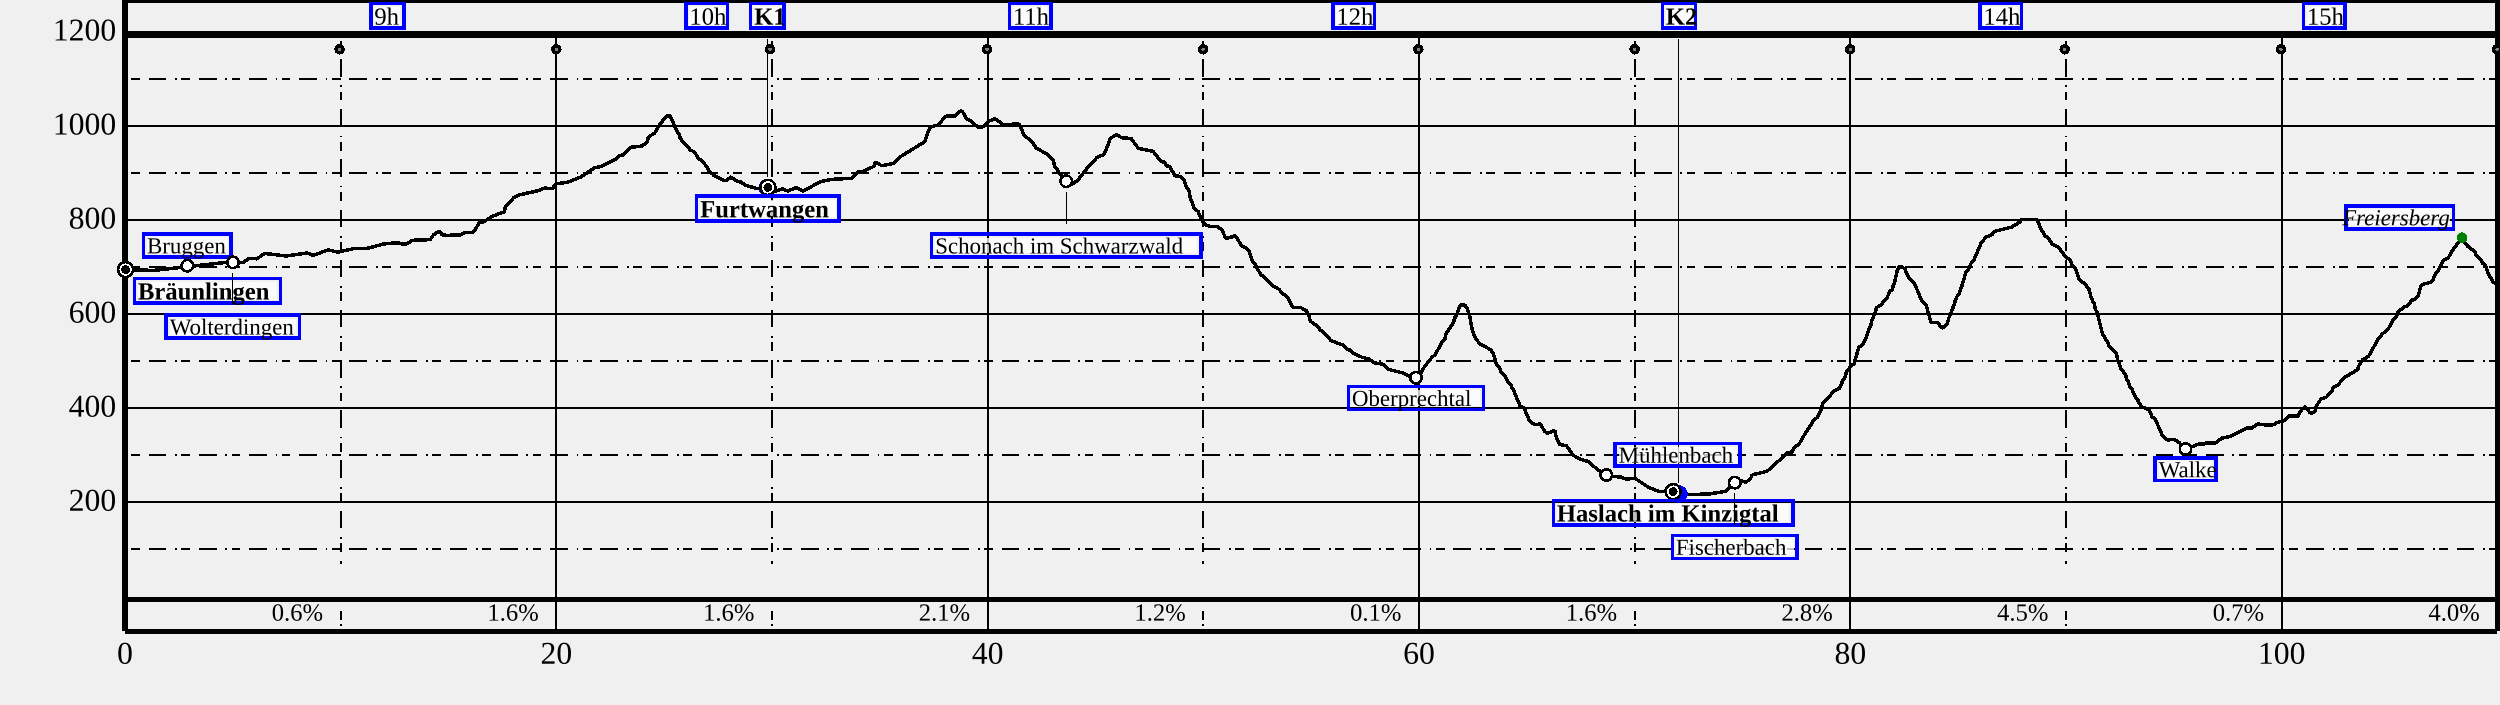
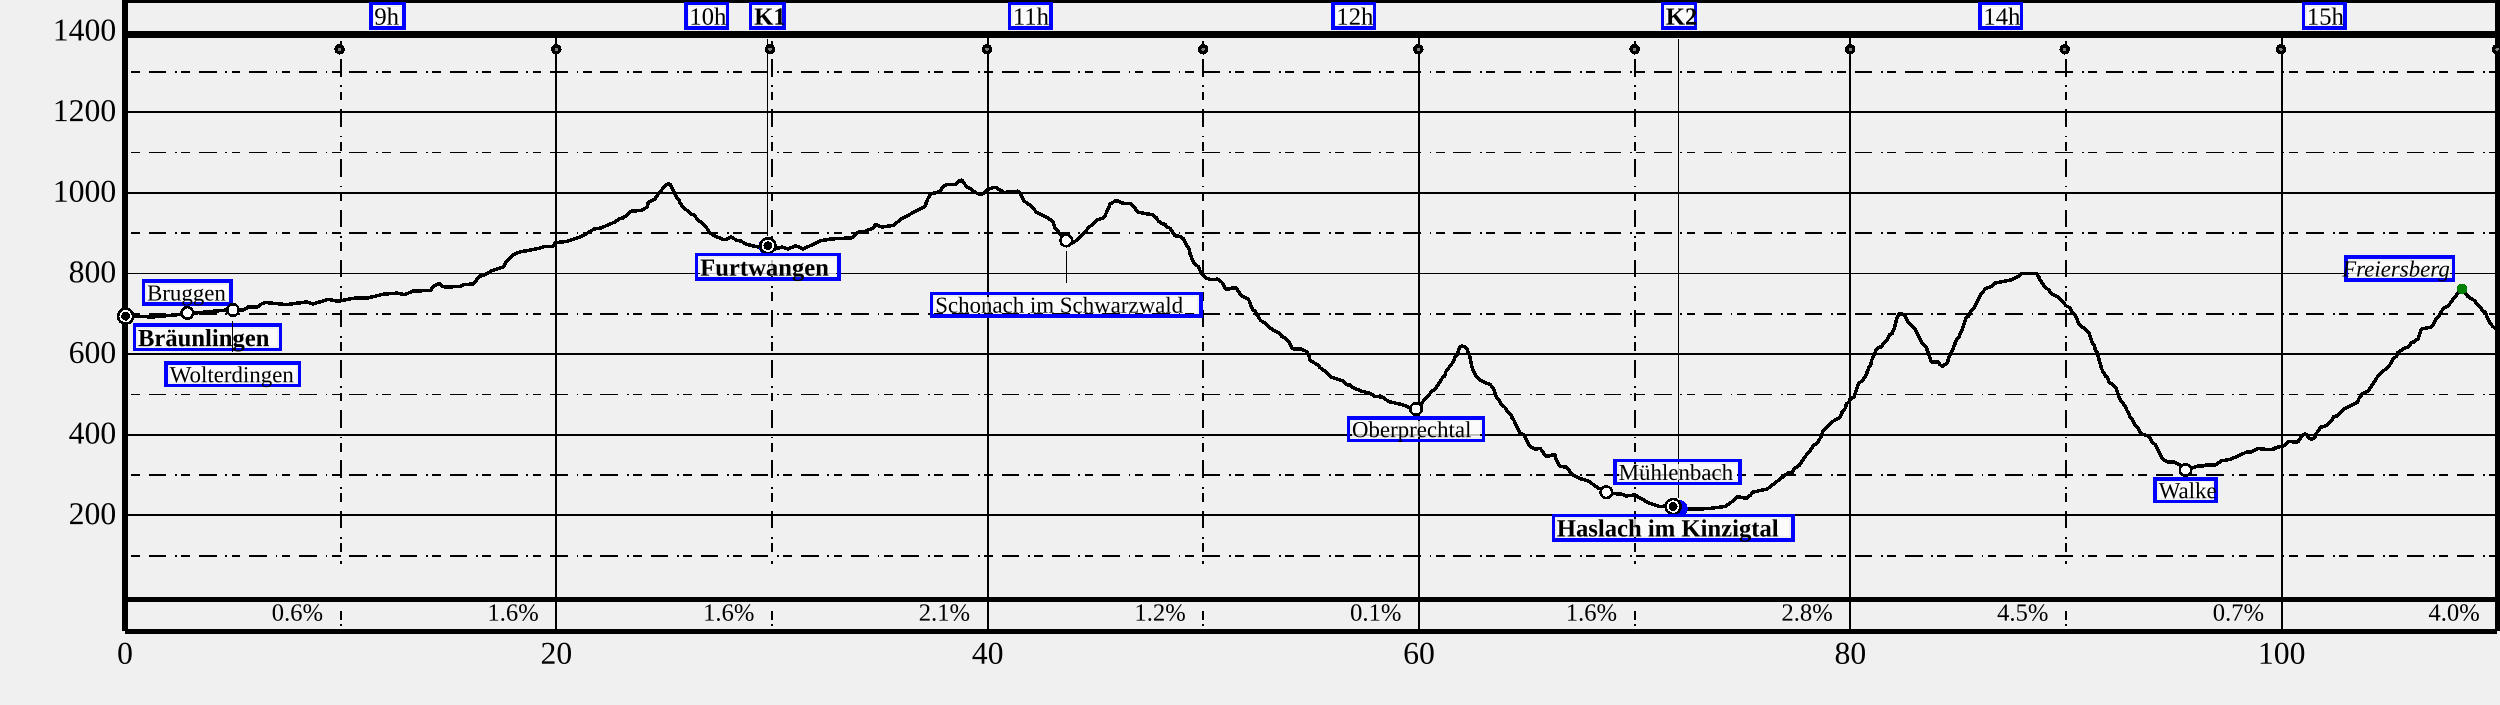
<svg xmlns="http://www.w3.org/2000/svg" height="400" width="1420">
  <g font-size="18" id="world" shape-rendering="crispEdges">
    <g id="BG" />
    <g id="SB" transform="translate(71 360)">
      <text text-anchor="middle" x="0" y="17">
0
</text>
      <text text-anchor="middle" x="245" y="17">
20
</text>
      <text text-anchor="middle" x="490" y="17">
40
</text>
      <text text-anchor="middle" x="735" y="17">
60
</text>
      <text text-anchor="middle" x="980" y="17">
80
</text>
      <text text-anchor="middle" x="1225" y="17">
100
</text>
    </g>
    <g id="SD" transform="translate(71 0)">
      <path d="M0,0 L1347.5,0" stroke="black" stroke-width="3" />
      <path d="M0,0 L0,358.5" stroke="black" stroke-width="3" />
      <path d="M0,358.5 L1347.5,358.5" stroke="black" stroke-width="3" />
      <path d="M1347.5,0 L1347.5,358.5" stroke="black" stroke-width="3" />
      <path d="M0,358.5 L1347.5,358.5" stroke="black" stroke-width="1" />
      <path d="M0,20 L0,358.5" stroke="black" stroke-width="1" />
      <path d="M245,20 L245,358.5" stroke="black" stroke-width="1" />
      <path d="M490,20 L490,358.5" stroke="black" stroke-width="1" />
      <path d="M735,20 L735,358.5" stroke="black" stroke-width="1" />
      <path d="M980,20 L980,358.5" stroke="black" stroke-width="1" />
      <path d="M1225,20 L1225,358.5" stroke="black" stroke-width="1" />
      <path d="M122.5,20 L122.5,320.5" stroke="black" stroke-dasharray="1.0,2.5,5.0,5.0,10.0,5.0" />
      <path d="M367.5,20 L367.5,320.5" stroke="black" stroke-dasharray="1.0,2.5,5.0,5.0,10.0,5.0" />
      <path d="M612.5,20 L612.5,320.5" stroke="black" stroke-dasharray="1.0,2.5,5.0,5.0,10.0,5.0" />
      <path d="M857.5,20 L857.5,320.5" stroke="black" stroke-dasharray="1.0,2.5,5.0,5.0,10.0,5.0" />
      <path d="M1102.5,20 L1102.5,320.5" stroke="black" stroke-dasharray="1.0,2.5,5.0,5.0,10.0,5.0" />
      <path d="M1347.5,20 L1347.5,320.5" stroke="black" stroke-dasharray="1.0,2.5,5.0,5.0,10.0,5.0" />
-       <path d="M0,285.083 L1347.5,285.083" stroke="black" stroke-width="1" />
-       <path d="M0,231.667 L1347.5,231.667" stroke="black" stroke-width="1" />
-       <path d="M0,178.25 L1347.5,178.25" stroke="black" stroke-width="1" />
-       <path d="M0,124.833 L1347.5,124.833" stroke="black" stroke-width="1" />
-       <path d="M0,71.417 L1347.5,71.417" stroke="black" stroke-width="1" />
+       <path d="M0,292.714 L1347.5,292.714" stroke="black" stroke-width="1" />
+       <path d="M0,246.929 L1347.5,246.929" stroke="black" stroke-width="1" />
+       <path d="M0,201.143 L1347.5,201.143" stroke="black" stroke-width="1" />
+       <path d="M0,155.357 L1347.5,155.357" stroke="black" stroke-width="1" />
+       <path d="M0,109.571 L1347.5,109.571" stroke="black" stroke-width="1" />
+       <path d="M0,63.786 L1347.5,63.786" stroke="black" stroke-width="1" />
      <path d="M0,18 L1347.5,18" stroke="black" stroke-width="1" />
-       <path d="M0,311.792 L1347.5,311.792" stroke="black" stroke-dasharray="1.0,2.5,5.0,5.0,10.0,5.0" />
-       <path d="M0,258.375 L1347.5,258.375" stroke="black" stroke-dasharray="1.0,2.5,5.0,5.0,10.0,5.0" />
-       <path d="M0,204.958 L1347.5,204.958" stroke="black" stroke-dasharray="1.0,2.5,5.0,5.0,10.0,5.0" />
-       <path d="M0,151.542 L1347.5,151.542" stroke="black" stroke-dasharray="1.0,2.5,5.0,5.0,10.0,5.0" />
-       <path d="M0,98.125 L1347.5,98.125" stroke="black" stroke-dasharray="1.0,2.5,5.0,5.0,10.0,5.0" />
-       <path d="M0,44.708 L1347.5,44.708" stroke="black" stroke-dasharray="1.0,2.5,5.0,5.0,10.0,5.0" />
-       <path d="M0,-8.708 L1347.5,-8.708" stroke="black" stroke-dasharray="1.0,2.5,5.0,5.0,10.0,5.0" />
+       <path d="M0,315.607 L1347.5,315.607" stroke="black" stroke-dasharray="1.0,2.5,5.0,5.0,10.0,5.0" />
+       <path d="M0,269.821 L1347.5,269.821" stroke="black" stroke-dasharray="1.0,2.5,5.0,5.0,10.0,5.0" />
+       <path d="M0,224.036 L1347.5,224.036" stroke="black" stroke-dasharray="1.0,2.5,5.0,5.0,10.0,5.0" />
+       <path d="M0,178.25 L1347.5,178.25" stroke="black" stroke-dasharray="1.0,2.5,5.0,5.0,10.0,5.0" />
+       <path d="M0,132.464 L1347.5,132.464" stroke="black" stroke-dasharray="1.0,2.5,5.0,5.0,10.0,5.0" />
+       <path d="M0,86.679 L1347.5,86.679" stroke="black" stroke-dasharray="1.0,2.5,5.0,5.0,10.0,5.0" />
+       <path d="M0,40.893 L1347.5,40.893" stroke="black" stroke-dasharray="1.0,2.5,5.0,5.0,10.0,5.0" />
      <path d="M0,20 L1347.5,20" stroke="black" stroke-width="3" />
      <text font-size="14" text-anchor="end" x="112.5" y="352.5">
0.6%
</text>
      <text font-size="14" text-anchor="end" x="235" y="352.5">
1.6%
</text>
      <text font-size="14" text-anchor="end" x="357.5" y="352.5">
1.6%
</text>
      <text font-size="14" text-anchor="end" x="480" y="352.5">
2.1%
</text>
      <text font-size="14" text-anchor="end" x="602.5" y="352.5">
1.2%
</text>
      <text font-size="14" text-anchor="end" x="725" y="352.5">
0.1%
</text>
      <text font-size="14" text-anchor="end" x="847.5" y="352.5">
1.6%
</text>
      <text font-size="14" text-anchor="end" x="970" y="352.5">
2.8%
</text>
      <text font-size="14" text-anchor="end" x="1092.5" y="352.5">
4.5%
</text>
      <text font-size="14" text-anchor="end" x="1215" y="352.5">
0.7%
</text>
      <text font-size="14" text-anchor="end" x="1337.5" y="352.5">
4.0%
</text>
      <path d="M122.5,355.5 L122.5,340.5" stroke="black" stroke-dasharray="1.0,2.5,5.0,5.0,10.0,5.0" />
      <path d="M367.5,355.5 L367.5,340.5" stroke="black" stroke-dasharray="1.0,2.5,5.0,5.0,10.0,5.0" />
      <path d="M612.5,355.5 L612.5,340.5" stroke="black" stroke-dasharray="1.0,2.5,5.0,5.0,10.0,5.0" />
      <path d="M857.5,355.5 L857.5,340.5" stroke="black" stroke-dasharray="1.0,2.5,5.0,5.0,10.0,5.0" />
      <path d="M1102.5,355.5 L1102.5,340.5" stroke="black" stroke-dasharray="1.0,2.5,5.0,5.0,10.0,5.0" />
      <path d="M1347.5,355.5 L1347.5,340.5" stroke="black" stroke-dasharray="1.0,2.5,5.0,5.0,10.0,5.0" />
      <path d="M0,340.5 L1347.5,340.5" stroke="black" stroke-width="3" />
-       <path d="M0.0,153.1 L16.2,153.6 L58.5,148.9 L67.0,149.1 L70.4,146.8 L75.1,147.0 L78.1,144.6 L79.8,144.0 L91.5,145.4 L103.3,143.7 L106.9,145.0 L115.5,141.9 L120.9,143.2 L130.0,141.2 L137.9,141.0 L146.9,138.6 L154.4,137.8 L159.0,138.9 L163.4,136.5 L173.4,136.1 L175.2,133.4 L177.9,131.6 L178.9,131.8 L180.2,133.5 L183.1,133.7 L190.3,133.4 L193.1,132.0 L198.0,131.9 L201.3,126.4 L203.3,126.3 L208.7,122.8 L215.3,120.3 L216.0,117.8 L216.8,116.5 L220.9,112.2 L224.3,110.6 L235.1,108.2 L238.0,106.9 L243.0,107.0 L244.5,104.4 L251.0,103.6 L259.0,100.5 L266.5,95.4 L270.3,94.6 L278.2,90.7 L280.9,88.5 L283.2,87.9 L287.3,83.6 L293.5,83.0 L296.6,80.7 L297.2,77.9 L300.9,75.5 L303.4,71.2 L307.3,66.2 L308.4,65.7 L309.6,65.7 L313.8,75.1 L314.6,75.8 L315.3,78.3 L317.1,81.1 L320.5,84.1 L320.9,85.1 L323.3,86.2 L326.1,90.5 L326.9,90.5 L330.2,94.3 L332.2,98.1 L333.7,98.7 L334.5,99.8 L340.2,102.4 L341.5,102.4 L344.3,100.5 L347.3,102.8 L349.8,103.4 L352.6,105.3 L358.6,107.0 L362.0,107.5 L365.1,107.0 L369.2,108.6 L373.4,107.3 L376.7,108.5 L381.0,106.5 L385.3,108.5 L394.9,103.2 L401.2,101.9 L413.0,101.2 L416.5,97.4 L419.2,97.4 L425.3,94.5 L426.3,92.1 L429.8,94.1 L436.8,92.8 L440.4,89.0 L454.4,80.4 L455.7,76.0 L457.6,72.1 L462.4,70.8 L465.1,67.0 L466.6,65.9 L471.4,65.9 L473.9,63.5 L475.4,62.9 L478.1,67.5 L480.2,68.4 L482.8,71.0 L485.2,72.4 L487.7,71.9 L490.3,69.0 L493.5,67.7 L494.5,67.7 L499.4,71.1 L507.2,70.2 L508.0,70.8 L510.8,76.9 L515.1,80.4 L517.6,84.1 L523.8,87.6 L527.0,90.5 L528.3,95.0 L530.2,97.2 L530.5,98.2 L534.8,103.3 L537.4,104.8 L540.8,102.8 L547.4,94.4 L552.2,89.3 L556.1,87.8 L558.8,81.2 L559.3,78.8 L562.5,76.8 L563.5,76.5 L566.0,78.2 L571.5,78.7 L575.6,84.3 L583.8,85.9 L585.9,88.1 L586.9,90.1 L589.2,91.9 L590.7,92.2 L591.5,94.1 L593.4,94.7 L596.4,99.8 L599.5,100.3 L600.7,101.6 L601.1,101.4 L602.8,105.9 L604.4,108.5 L604.9,111.7 L607.2,118.1 L609.6,120.2 L611.0,123.8 L612.4,126.1 L614.1,127.9 L616.7,128.7 L620.6,128.7 L623.1,130.7 L625.0,134.9 L625.7,135.5 L630.7,133.9 L634.2,139.5 L637.6,141.4 L638.5,142.9 L640.3,148.4 L641.8,149.8 L645.0,155.9 L647.7,157.8 L651.7,162.1 L655.6,164.4 L657.0,166.4 L659.4,167.9 L660.8,169.6 L662.6,173.6 L663.5,174.7 L667.8,174.7 L671.0,176.4 L672.3,178.7 L673.1,182.0 L673.5,182.6 L678.0,185.8 L678.4,187.0 L682.2,190.0 L684.9,193.4 L691.7,196.0 L694.1,198.5 L696.0,198.9 L697.2,200.3 L702.6,202.9 L706.5,203.9 L709.9,206.2 L714.5,206.8 L717.7,209.8 L725.4,211.7 L730.5,214.2 L734.6,213.6 L735.7,212.6 L737.5,209.2 L740.1,205.7 L742.7,202.5 L744.0,201.8 L748.3,193.9 L749.7,192.6 L750.2,189.9 L754.5,183.2 L755.8,179.3 L756.3,179.3 L758.0,174.0 L759.3,172.8 L761.4,173.7 L762.4,175.2 L763.9,180.1 L765.2,187.4 L767.1,192.4 L769.9,195.5 L775.6,198.6 L777.2,200.9 L778.7,206.1 L779.5,207.7 L780.7,208.8 L781.5,211.1 L783.9,213.6 L785.3,216.5 L787.5,219.1 L787.9,220.5 L788.5,221.1 L792.3,230.4 L794.7,231.9 L797.5,238.4 L798.2,239.0 L798.4,239.9 L801.3,241.2 L803.9,240.8 L806.4,245.0 L807.8,246.2 L812.1,244.5 L813.0,248.4 L814.9,252.5 L818.8,253.2 L822.3,258.4 L826.3,260.7 L831.0,262.1 L836.5,266.8 L844.3,270.6 L849.6,270.9 L852.8,272.2 L857.5,271.6 L865.7,277.0 L871.9,279.3 L875.9,278.8 L885.4,281.0 L899.5,280.6 L909.0,279.1 L912.8,275.9 L915.7,272.6 L920.8,273.9 L923.4,271.6 L924.1,270.0 L924.7,269.6 L932.7,267.7 L944.6,257.0 L946.9,256.8 L948.3,254.1 L951.0,252.0 L954.6,245.7 L958.2,240.6 L958.6,239.2 L961.4,236.9 L963.2,233.2 L964.5,229.0 L971.1,221.8 L973.9,220.5 L975.1,217.9 L975.3,216.7 L977.2,213.9 L977.8,211.0 L979.1,210.1 L979.7,208.2 L982.1,206.6 L984.8,197.3 L987.0,195.9 L989.2,191.3 L990.5,186.9 L991.5,185.5 L992.2,182.0 L994.1,177.4 L994.8,174.9 L996.5,173.5 L997.1,173.8 L998.3,172.3 L998.6,171.2 L1000.8,169.2 L1002.6,165.0 L1003.8,164.7 L1004.3,162.4 L1004.9,161.2 L1006.6,153.8 L1007.8,151.5 L1009.3,151.5 L1011.0,152.9 L1012.8,157.1 L1016.6,161.5 L1020.4,170.4 L1023.1,173.6 L1025.7,182.7 L1026.0,183.3 L1030.1,183.3 L1030.9,185.2 L1032.5,186.4 L1035.2,183.5 L1035.8,180.9 L1037.3,177.4 L1039.4,171.7 L1039.6,170.5 L1041.0,167.5 L1042.0,167.0 L1042.2,165.2 L1043.2,162.9 L1045.8,154.1 L1046.9,153.3 L1048.7,149.3 L1050.0,148.1 L1054.1,138.4 L1055.4,136.7 L1057.0,134.7 L1060.5,133.3 L1061.9,131.4 L1071.5,129.0 L1075.9,126.4 L1077.3,124.7 L1085.8,124.7 L1087.0,127.0 L1087.6,128.8 L1090.5,133.8 L1092.5,135.5 L1094.7,138.6 L1098.1,140.4 L1102.6,146.2 L1104.9,147.7 L1106.1,151.0 L1106.9,151.1 L1108.4,153.9 L1109.9,158.6 L1111.5,160.3 L1112.7,160.6 L1115.5,164.2 L1116.6,168.2 L1118.0,172.0 L1118.4,172.0 L1119.4,176.5 L1119.9,176.5 L1122.7,187.7 L1123.6,190.4 L1123.9,190.4 L1125.3,193.3 L1125.8,193.3 L1126.9,196.6 L1130.8,200.5 L1131.3,201.7 L1131.7,203.9 L1133.8,209.8 L1135.2,210.9 L1135.4,212.1 L1136.2,212.6 L1137.0,215.5 L1137.8,216.6 L1138.9,219.8 L1140.0,221.0 L1140.9,223.5 L1142.6,226.7 L1143.1,226.7 L1143.8,228.6 L1145.6,231.1 L1149.8,232.8 L1151.4,236.8 L1153.2,238.1 L1157.3,247.6 L1160.1,249.8 L1164.1,249.7 L1167.0,251.5 L1168.3,253.7 L1171.1,254.8 L1178.4,252.0 L1179.8,252.5 L1182.0,251.7 L1187.5,251.5 L1190.9,248.9 L1195.9,247.9 L1205.2,243.1 L1207.6,243.3 L1211.5,240.8 L1217.3,241.6 L1221.1,241.1 L1221.6,240.2 L1226.6,238.9 L1229.1,236.1 L1233.7,236.5 L1234.4,236.1 L1236.3,232.6 L1238.1,231.3 L1238.6,231.2 L1241.2,234.6 L1243.0,234.4 L1244.0,233.4 L1244.3,231.3 L1247.3,226.6 L1250.4,225.6 L1253.7,221.8 L1254.3,219.9 L1256.7,219.0 L1260.2,214.7 L1268.2,209.9 L1268.8,207.8 L1270.8,204.5 L1274.4,202.3 L1279.6,192.9 L1282.2,189.6 L1285.0,187.5 L1287.0,184.4 L1288.0,181.8 L1290.2,179.6 L1290.9,177.2 L1295.2,174.0 L1296.5,173.9 L1299.0,170.4 L1300.0,170.4 L1302.6,167.8 L1303.9,162.8 L1305.1,161.5 L1309.4,160.4 L1310.9,159.0 L1312.4,155.5 L1314.1,153.5 L1316.7,147.9 L1319.6,146.4 L1323.1,140.5 L1323.6,140.5 L1324.6,138.5 L1326.8,136.1 L1327.8,136.2 L1330.7,139.9 L1334.6,142.8 L1335.4,144.7 L1337.8,147.2 L1339.3,149.8 L1340.4,150.2 L1343.2,157.4 L1343.6,157.4 L1344.7,159.8 L1347.4,161.8" fill="transparent" id="track" stroke="black" stroke-linejoin="miter" stroke-miterlimit="1" stroke-width="2" />
+       <path d="M0.0,179.6 L16.2,180.0 L58.5,176.0 L67.0,176.2 L70.4,174.2 L75.1,174.4 L78.1,172.3 L79.8,171.8 L91.5,173.0 L103.3,171.5 L106.9,172.6 L115.5,170.0 L120.9,171.1 L130.0,169.4 L137.9,169.2 L146.9,167.1 L154.4,166.5 L159.0,167.4 L163.4,165.3 L173.4,165.0 L175.2,162.7 L177.9,161.2 L178.9,161.3 L180.2,162.8 L183.1,163.0 L190.3,162.7 L193.1,161.5 L198.0,161.4 L201.3,156.7 L203.3,156.6 L208.7,153.6 L215.3,151.5 L216.0,149.3 L216.8,148.2 L220.9,144.5 L224.3,143.1 L235.1,141.1 L238.0,140.0 L243.0,140.0 L244.5,137.8 L251.0,137.1 L259.0,134.5 L266.5,130.1 L270.3,129.5 L278.2,126.1 L280.9,124.2 L283.2,123.7 L287.3,120.0 L293.5,119.5 L296.6,117.5 L297.2,115.1 L300.9,113.0 L303.4,109.4 L307.3,105.1 L308.4,104.6 L309.6,104.6 L313.8,112.8 L314.6,113.4 L315.3,115.4 L317.1,117.9 L320.5,120.5 L320.9,121.3 L323.3,122.2 L326.1,125.9 L326.9,125.9 L330.2,129.2 L332.2,132.5 L333.7,133.0 L334.5,133.9 L340.2,136.1 L341.5,136.1 L344.3,134.5 L347.3,136.5 L349.8,136.9 L352.6,138.6 L358.6,140.1 L362.0,140.5 L365.1,140.0 L369.2,141.4 L373.4,140.3 L376.7,141.4 L381.0,139.6 L385.3,141.4 L394.9,136.8 L401.2,135.7 L413.0,135.1 L416.5,131.9 L419.2,131.8 L425.3,129.4 L426.3,127.3 L429.8,129.0 L436.8,127.9 L440.4,124.6 L454.4,117.2 L455.7,113.5 L457.6,110.1 L462.4,109.0 L465.1,105.8 L466.6,104.8 L471.4,104.9 L473.9,102.8 L475.4,102.3 L478.1,106.2 L480.2,107.0 L482.8,109.2 L485.2,110.4 L487.7,110.0 L490.3,107.5 L493.5,106.4 L494.5,106.4 L499.4,109.3 L507.2,108.6 L508.0,109.1 L510.8,114.3 L515.1,117.2 L517.6,120.5 L523.8,123.5 L527.0,125.9 L528.3,129.8 L530.2,131.7 L530.5,132.5 L534.8,136.9 L537.4,138.2 L540.8,136.4 L547.4,129.3 L552.2,124.9 L556.1,123.6 L558.8,117.9 L559.3,115.9 L562.5,114.2 L563.5,113.9 L566.0,115.3 L571.5,115.8 L575.6,120.6 L583.8,122.0 L585.9,123.8 L586.9,125.5 L589.2,127.1 L590.7,127.4 L591.5,129.0 L593.4,129.5 L596.4,133.9 L599.5,134.3 L600.7,135.5 L601.1,135.3 L602.8,139.1 L604.4,141.4 L604.9,144.1 L607.2,149.6 L609.6,151.4 L611.0,154.5 L612.4,156.4 L614.1,158.0 L616.7,158.7 L620.6,158.6 L623.1,160.4 L625.0,164.0 L625.7,164.5 L630.7,163.1 L634.2,168.0 L637.6,169.6 L638.5,170.8 L640.3,175.5 L641.8,176.8 L645.0,182.0 L647.7,183.6 L651.7,187.3 L655.6,189.3 L657.0,191.0 L659.4,192.3 L660.8,193.7 L662.6,197.2 L663.5,198.1 L667.8,198.1 L671.0,199.6 L672.3,201.5 L673.1,204.4 L673.5,204.9 L678.0,207.6 L678.4,208.6 L682.2,211.2 L684.9,214.2 L691.7,216.3 L694.1,218.5 L696.0,218.8 L697.2,220.1 L702.6,222.3 L706.5,223.1 L709.9,225.1 L714.5,225.6 L717.7,228.1 L725.4,229.8 L730.5,231.9 L734.6,231.4 L735.7,230.6 L737.5,227.7 L740.1,224.7 L742.7,222.0 L744.0,221.3 L748.3,214.6 L749.7,213.4 L750.2,211.2 L754.5,205.4 L755.8,202.1 L756.3,202.1 L758.0,197.5 L759.3,196.5 L761.4,197.3 L762.4,198.5 L763.9,202.7 L765.2,209.0 L767.1,213.2 L769.9,216.0 L775.6,218.6 L777.2,220.5 L778.7,225.1 L779.5,226.4 L780.7,227.3 L781.5,229.3 L783.9,231.5 L785.3,234.0 L787.5,236.2 L787.9,237.4 L788.5,237.9 L792.3,245.8 L794.7,247.1 L797.5,252.7 L798.2,253.2 L798.4,254.0 L801.3,255.1 L803.9,254.7 L806.4,258.4 L807.8,259.3 L812.1,257.9 L813.0,261.3 L814.9,264.8 L818.8,265.4 L822.3,269.8 L826.3,271.8 L831.0,273.1 L836.5,277.0 L844.3,280.3 L849.6,280.6 L852.8,281.7 L857.5,281.1 L865.7,285.8 L871.9,287.7 L875.9,287.3 L885.4,289.2 L899.5,288.9 L909.0,287.6 L912.8,284.9 L915.7,282.0 L920.8,283.1 L923.4,281.2 L924.1,279.8 L924.7,279.5 L932.7,277.8 L944.6,268.6 L946.9,268.5 L948.3,266.1 L951.0,264.3 L954.6,259.0 L958.2,254.6 L958.6,253.4 L961.4,251.4 L963.2,248.3 L964.5,244.6 L971.1,238.5 L973.9,237.4 L975.1,235.1 L975.3,234.1 L977.2,231.7 L977.8,229.2 L979.1,228.5 L979.7,226.9 L982.1,225.4 L984.8,217.5 L987.0,216.3 L989.2,212.3 L990.5,208.6 L991.5,207.4 L992.2,204.4 L994.1,200.4 L994.8,198.3 L996.5,197.1 L997.1,197.3 L998.3,196.1 L998.6,195.1 L1000.8,193.4 L1002.6,189.8 L1003.8,189.5 L1004.3,187.6 L1004.9,186.6 L1006.6,180.2 L1007.8,178.2 L1009.3,178.2 L1011.0,179.4 L1012.8,183.0 L1016.6,186.8 L1020.4,194.4 L1023.1,197.2 L1025.7,204.9 L1026.0,205.5 L1030.1,205.5 L1030.9,207.1 L1032.5,208.2 L1035.2,205.7 L1035.8,203.4 L1037.3,200.4 L1039.4,195.5 L1039.6,194.5 L1041.0,191.9 L1042.0,191.5 L1042.2,189.9 L1043.2,188.0 L1045.8,180.4 L1046.9,179.8 L1048.7,176.3 L1050.0,175.3 L1054.1,167.0 L1055.4,165.6 L1057.0,163.8 L1060.5,162.6 L1061.9,160.9 L1071.5,158.9 L1075.9,156.7 L1077.3,155.3 L1085.8,155.3 L1087.0,157.2 L1087.6,158.8 L1090.5,163.1 L1092.5,164.5 L1094.7,167.2 L1098.1,168.7 L1102.6,173.7 L1104.9,174.9 L1106.1,177.8 L1106.9,177.9 L1108.4,180.3 L1109.9,184.3 L1111.5,185.8 L1112.7,186.0 L1115.5,189.1 L1116.6,192.5 L1118.0,195.8 L1118.4,195.8 L1119.4,199.6 L1119.9,199.6 L1122.7,209.3 L1123.6,211.5 L1123.9,211.5 L1125.3,214.1 L1125.8,214.1 L1126.9,216.8 L1130.8,220.3 L1131.3,221.3 L1131.7,223.2 L1133.8,228.2 L1135.2,229.2 L1135.4,230.2 L1136.2,230.6 L1137.0,233.0 L1137.8,234.0 L1138.9,236.8 L1140.0,237.8 L1140.9,239.9 L1142.6,242.7 L1143.1,242.7 L1143.8,244.3 L1145.6,246.4 L1149.8,247.9 L1151.4,251.3 L1153.2,252.5 L1157.3,260.6 L1160.1,262.4 L1164.1,262.4 L1167.0,264.0 L1168.3,265.8 L1171.1,266.7 L1178.4,264.4 L1179.8,264.8 L1182.0,264.1 L1187.5,264.0 L1190.9,261.7 L1195.9,260.9 L1205.2,256.7 L1207.6,256.9 L1211.5,254.7 L1217.3,255.4 L1221.1,255.0 L1221.6,254.2 L1226.6,253.1 L1229.1,250.8 L1233.7,251.1 L1234.4,250.7 L1236.3,247.7 L1238.1,246.6 L1238.6,246.5 L1241.2,249.4 L1243.0,249.2 L1244.0,248.4 L1244.3,246.7 L1247.3,242.6 L1250.4,241.8 L1253.7,238.5 L1254.3,236.8 L1256.7,236.1 L1260.2,232.4 L1268.2,228.3 L1268.8,226.5 L1270.8,223.7 L1274.4,221.8 L1279.6,213.7 L1282.2,210.9 L1285.0,209.1 L1287.0,206.4 L1288.0,204.2 L1290.2,202.3 L1290.9,200.2 L1295.2,197.5 L1296.5,197.4 L1299.0,194.4 L1300.0,194.4 L1302.6,192.2 L1303.9,187.9 L1305.1,186.7 L1309.4,185.9 L1310.9,184.6 L1312.4,181.6 L1314.1,179.9 L1316.7,175.2 L1319.6,173.8 L1323.1,168.8 L1323.6,168.8 L1324.6,167.1 L1326.8,165.0 L1327.8,165.1 L1330.7,168.3 L1334.6,170.8 L1335.4,172.4 L1337.8,174.5 L1339.3,176.7 L1340.4,177.1 L1343.2,183.3 L1343.6,183.3 L1344.7,185.3 L1347.4,187.1" fill="transparent" id="track" stroke="black" stroke-linejoin="miter" stroke-miterlimit="1" stroke-width="2" />
      <g>
        <g>
          <circle cx="121.867" cy="28" fill="Gray" id="user-step" r="2" stroke="black" stroke-width="2" />
        </g>
        <g>
          <circle cx="244.99" cy="28" fill="Gray" id="user-step" r="2" stroke="black" stroke-width="2" />
        </g>
        <g>
          <circle cx="366.347" cy="28" fill="Gray" id="user-step" r="2" stroke="black" stroke-width="2" />
        </g>
        <g>
          <circle cx="489.608" cy="28" fill="Gray" id="user-step" r="2" stroke="black" stroke-width="2" />
        </g>
        <g>
          <circle cx="612.387" cy="28" fill="Gray" id="user-step" r="2" stroke="black" stroke-width="2" />
        </g>
        <g>
          <circle cx="734.584" cy="28" fill="Gray" id="user-step" r="2" stroke="black" stroke-width="2" />
        </g>
        <g>
          <circle cx="857.456" cy="28" fill="Gray" id="user-step" r="2" stroke="black" stroke-width="2" />
        </g>
        <g>
          <circle cx="979.934" cy="28" fill="Gray" id="user-step" r="2" stroke="black" stroke-width="2" />
        </g>
        <g>
          <circle cx="1101.756" cy="28" fill="Gray" id="user-step" r="2" stroke="black" stroke-width="2" />
        </g>
        <g>
          <circle cx="1224.571" cy="28" fill="Gray" id="user-step" r="2" stroke="black" stroke-width="2" />
        </g>
        <g>
          <circle cx="1347.356" cy="28" fill="Gray" id="user-step" r="2" stroke="black" stroke-width="2" />
        </g>
        <g>
-           <circle cx="364.819" cy="106.725" fill="Blue" id="0/wp" r="5" />
-         </g>
-         <g transform="translate(364.8191 106.7251)">
-           <rect fill="white" fill-opacity="0.75" height="10" id="label-bg" width="14.875" x="-7.438" y="-102.725" />
-           <rect fill="none" height="14" id="label-dbg" stroke="blue" stroke-width="2" width="18.875" x="-9.438" y="-104.725" />
-           <text font-size="14.0" font-style="normal" font-weight="bold" id="0/wp/text" text-anchor="start" x="-7.438" y="-92.725">
+           <circle cx="364.819" cy="139.836" fill="Blue" id="0/wp" r="5" />
+         </g>
+         <g transform="translate(364.8191 139.8358)">
+           <rect fill="white" fill-opacity="0.75" height="10" id="label-bg" width="14.875" x="-7.438" y="-135.836" />
+           <rect fill="none" height="14" id="label-dbg" stroke="blue" stroke-width="2" width="18.875" x="-9.438" y="-137.836" />
+           <text font-size="14.0" font-style="normal" font-weight="bold" id="0/wp/text" text-anchor="start" x="-7.438" y="-125.836">
K1
</text>
        </g>
-         <path d="M364.82,22.00 L364.82,100.73" id="link" stroke="black" stroke-linejoin="miter" stroke-miterlimit="1" stroke-width="0.5" />
-         <g>
-           <circle cx="882.614" cy="280.623" fill="Blue" id="1/wp" r="5" />
-         </g>
-         <g transform="translate(882.614 280.623)">
-           <rect fill="white" fill-opacity="0.75" height="10" id="label-bg" width="14.875" x="-7.438" y="-276.623" />
-           <rect fill="none" height="14" id="label-dbg" stroke="blue" stroke-width="2" width="18.875" x="-9.438" y="-278.623" />
-           <text font-size="14.0" font-style="normal" font-weight="bold" id="1/wp/text" text-anchor="start" x="-7.438" y="-266.623">
+         <path d="M364.82,22.00 L364.82,133.84" id="link" stroke="black" stroke-linejoin="miter" stroke-miterlimit="1" stroke-width="0.5" />
+         <g>
+           <circle cx="882.614" cy="288.891" fill="Blue" id="1/wp" r="5" />
+         </g>
+         <g transform="translate(882.614 288.8912)">
+           <rect fill="white" fill-opacity="0.75" height="10" id="label-bg" width="14.875" x="-7.438" y="-284.891" />
+           <rect fill="none" height="14" id="label-dbg" stroke="blue" stroke-width="2" width="18.875" x="-9.438" y="-286.891" />
+           <text font-size="14.0" font-style="normal" font-weight="bold" id="1/wp/text" text-anchor="start" x="-7.438" y="-274.891">
K2
</text>
        </g>
-         <path d="M882.61,22.00 L882.61,274.62" id="link" stroke="black" stroke-linejoin="miter" stroke-miterlimit="1" stroke-width="0.5" />
-         <g>
-           <circle cx="365.137" cy="106.431" fill="Black" id="2/wp" r="5" />
-           <circle cx="365.137" cy="106.431" fill="white" id="2/wp-little-white" r="3.5" />
-           <circle cx="365.137" cy="106.431" fill="black" id="2/wp-little-white" r="2.5" />
-         </g>
-         <g transform="translate(365.1373 106.4313)">
+         <path d="M882.61,22.00 L882.61,282.89" id="link" stroke="black" stroke-linejoin="miter" stroke-miterlimit="1" stroke-width="0.5" />
+         <g>
+           <circle cx="365.137" cy="139.584" fill="Black" id="2/wp" r="5" />
+           <circle cx="365.137" cy="139.584" fill="white" id="2/wp-little-white" r="3.5" />
+           <circle cx="365.137" cy="139.584" fill="black" id="2/wp-little-white" r="2.5" />
+         </g>
+         <g transform="translate(365.1373 139.584)">
          <rect fill="white" fill-opacity="0.75" height="10" id="label-bg" width="76.88" x="-38.44" y="7" />
          <rect fill="none" height="14" id="label-dbg" stroke="blue" stroke-width="2" width="80.88" x="-40.44" y="5" />
          <text font-size="14.0" font-style="normal" font-weight="bold" id="2/wp/text" text-anchor="start" x="-38.440" y="17.000">
Furtwangen
</text>
        </g>
        <g>
-           <circle cx="879.335" cy="279.234" fill="Black" id="3/wp" r="5" />
-           <circle cx="879.335" cy="279.234" fill="white" id="3/wp-little-white" r="3.5" />
-           <circle cx="879.335" cy="279.234" fill="black" id="3/wp-little-white" r="2.5" />
-         </g>
-         <g transform="translate(879.3353 279.2342)">
+           <circle cx="879.335" cy="287.701" fill="Black" id="3/wp" r="5" />
+           <circle cx="879.335" cy="287.701" fill="white" id="3/wp-little-white" r="3.5" />
+           <circle cx="879.335" cy="287.701" fill="black" id="3/wp-little-white" r="2.5" />
+         </g>
+         <g transform="translate(879.3353 287.7007)">
          <rect fill="white" fill-opacity="0.75" height="10" id="label-bg" width="132.138" x="-66.069" y="7" />
          <rect fill="none" height="14" id="label-dbg" stroke="blue" stroke-width="2" width="136.138" x="-68.069" y="5" />
          <text font-size="14.0" font-style="normal" font-weight="bold" id="3/wp/text" text-anchor="start" x="-66.069" y="17.000">
Haslach im Kinzigtal
</text>
        </g>
        <g>
-           <circle cx="0.343" cy="153.117" fill="Black" id="4/wp" r="5" />
-           <circle cx="0.343" cy="153.117" fill="white" id="4/wp-little-white" r="3.5" />
-           <circle cx="0.343" cy="153.117" fill="black" id="4/wp-little-white" r="2.5" />
-         </g>
-         <g transform="translate(0.3425899 153.1175)">
+           <circle cx="0.343" cy="179.601" fill="Black" id="4/wp" r="5" />
+           <circle cx="0.343" cy="179.601" fill="white" id="4/wp-little-white" r="3.5" />
+           <circle cx="0.343" cy="179.601" fill="black" id="4/wp-little-white" r="2.5" />
+         </g>
+         <g transform="translate(0.3425899 179.6007)">
          <rect fill="white" fill-opacity="0.75" height="10" id="label-bg" width="79.069" x="7" y="7" />
          <rect fill="none" height="14" id="label-dbg" stroke="blue" stroke-width="2" width="83.069" x="5" y="5" />
          <text font-size="14.0" font-style="normal" font-weight="bold" id="4/wp/text" text-anchor="start" x="7.000" y="17.000">
Bräunlingen
</text>
        </g>
        <g>
-           <circle cx="534.638" cy="102.959" fill="Black" id="5/wp" r="4" />
-           <circle cx="534.638" cy="102.959" fill="white" id="5/wp-little-white" r="2.5" />
-         </g>
-         <g transform="translate(534.6379 102.9592)">
+           <circle cx="534.638" cy="136.608" fill="Black" id="5/wp" r="4" />
+           <circle cx="534.638" cy="136.608" fill="white" id="5/wp-little-white" r="2.5" />
+         </g>
+         <g transform="translate(534.6379 136.6079)">
          <rect fill="white" fill-opacity="0.75" height="9" id="label-bg" width="148.87" x="-74.435" y="32" />
          <rect fill="none" height="13" id="label-dbg" stroke="blue" stroke-width="2" width="152.87" x="-76.435" y="30" />
          <text font-size="13.0" font-style="normal" font-weight="normal" id="5/wp/text" text-anchor="start" x="-74.435" y="41.000">
Schonach im Schwarzwald
</text>
        </g>
-         <path d="M534.64,126.96 L534.64,108.96" id="link" stroke="black" stroke-linejoin="miter" stroke-miterlimit="1" stroke-width="0.5" />
-         <g>
-           <circle cx="841.407" cy="269.779" fill="Black" id="6/wp" r="4" />
-           <circle cx="841.407" cy="269.779" fill="white" id="6/wp-little-white" r="2.5" />
-         </g>
-         <g transform="translate(841.4073 269.7795)">
+         <path d="M534.64,160.61 L534.64,142.61" id="link" stroke="black" stroke-linejoin="miter" stroke-miterlimit="1" stroke-width="0.5" />
+         <g>
+           <circle cx="841.407" cy="279.597" fill="Black" id="6/wp" r="4" />
+           <circle cx="841.407" cy="279.597" fill="white" id="6/wp-little-white" r="2.5" />
+         </g>
+         <g transform="translate(841.4073 279.5967)">
          <rect fill="white" fill-opacity="0.75" height="9" id="label-bg" width="66.97" x="7" y="-16" />
          <rect fill="none" height="13" id="label-dbg" stroke="blue" stroke-width="2" width="70.97" x="5" y="-18" />
          <text font-size="13.0" font-style="normal" font-weight="normal" id="6/wp/text" text-anchor="start" x="7.000" y="-7.000">
Mühlenbach
</text>
        </g>
        <g>
-           <circle cx="914.351" cy="274.106" fill="Black" id="7/wp" r="4" />
-           <circle cx="914.351" cy="274.106" fill="white" id="7/wp-little-white" r="2.5" />
-         </g>
-         <g transform="translate(914.3506 274.1062)">
-           <rect fill="white" fill-opacity="0.75" height="9" id="label-bg" width="66.97" x="-33.485" y="32" />
-           <rect fill="none" height="13" id="label-dbg" stroke="blue" stroke-width="2" width="70.97" x="-35.485" y="30" />
-           <text font-size="13.0" font-style="normal" font-weight="normal" id="7/wp/text" text-anchor="start" x="-33.485" y="41.000">
- Fischerbach
- </text>
-         </g>
-         <path d="M914.35,298.11 L914.35,280.11" id="link" stroke="black" stroke-linejoin="miter" stroke-miterlimit="1" stroke-width="0.5" />
-         <g>
-           <circle cx="733.27" cy="214.573" fill="Black" id="8/wp" r="4" />
-           <circle cx="733.27" cy="214.573" fill="white" id="8/wp-little-white" r="2.5" />
-         </g>
-         <g transform="translate(733.2697 214.5733)">
+           <circle cx="733.27" cy="232.277" fill="Black" id="8/wp" r="4" />
+           <circle cx="733.27" cy="232.277" fill="white" id="8/wp-little-white" r="2.5" />
+         </g>
+         <g transform="translate(733.2697 232.2771)">
          <rect fill="white" fill-opacity="0.75" height="9" id="label-bg" width="72.743" x="-36.371" y="7" />
          <rect fill="none" height="13" id="label-dbg" stroke="blue" stroke-width="2" width="76.743" x="-38.371" y="5" />
          <text font-size="13.0" font-style="normal" font-weight="normal" id="8/wp/text" text-anchor="start" x="-36.371" y="16.000">
Oberprechtal
</text>
        </g>
        <g>
-           <circle cx="1170.372" cy="255.036" fill="Black" id="9/wp" r="4" />
-           <circle cx="1170.372" cy="255.036" fill="white" id="9/wp-little-white" r="2.5" />
-         </g>
-         <g transform="translate(1170.372 255.0365)">
+           <circle cx="1170.372" cy="266.96" fill="Black" id="9/wp" r="4" />
+           <circle cx="1170.372" cy="266.96" fill="white" id="9/wp-little-white" r="2.5" />
+         </g>
+         <g transform="translate(1170.372 266.9598)">
          <rect fill="white" fill-opacity="0.75" height="9" id="label-bg" width="30.407" x="-15.204" y="7" />
          <rect fill="none" height="13" id="label-dbg" stroke="blue" stroke-width="2" width="34.407" x="-17.204" y="5" />
          <text font-size="13.0" font-style="normal" font-weight="normal" id="9/wp/text" text-anchor="start" x="-15.204" y="16.000">
Walke
</text>
        </g>
        <g>
-           <circle cx="35.414" cy="150.901" fill="Black" id="10/wp" r="4" />
-           <circle cx="35.414" cy="150.901" fill="white" id="10/wp-little-white" r="2.5" />
-         </g>
-         <g transform="translate(35.41362 150.9007)">
+           <circle cx="35.414" cy="177.701" fill="Black" id="10/wp" r="4" />
+           <circle cx="35.414" cy="177.701" fill="white" id="10/wp-little-white" r="2.5" />
+         </g>
+         <g transform="translate(35.41362 177.7006)">
          <rect fill="white" fill-opacity="0.75" height="9" id="label-bg" width="45.802" x="-22.901" y="-16" />
          <rect fill="none" height="13" id="label-dbg" stroke="blue" stroke-width="2" width="49.802" x="-24.901" y="-18" />
          <text font-size="13.0" font-style="normal" font-weight="normal" id="10/wp/text" text-anchor="start" x="-22.901" y="-7.000">
Bruggen
</text>
        </g>
        <g>
-           <circle cx="61.305" cy="149.031" fill="Black" id="11/wp" r="4" />
-           <circle cx="61.305" cy="149.031" fill="white" id="11/wp-little-white" r="2.5" />
-         </g>
-         <g transform="translate(61.30526 149.0311)">
+           <circle cx="61.305" cy="176.098" fill="Black" id="11/wp" r="4" />
+           <circle cx="61.305" cy="176.098" fill="white" id="11/wp-little-white" r="2.5" />
+         </g>
+         <g transform="translate(61.30526 176.0981)">
          <rect fill="white" fill-opacity="0.75" height="9" id="label-bg" width="71.742" x="-35.871" y="32" />
          <rect fill="none" height="13" id="label-dbg" stroke="blue" stroke-width="2" width="75.742" x="-37.871" y="30" />
          <text font-size="13.0" font-style="normal" font-weight="normal" id="11/wp/text" text-anchor="start" x="-35.871" y="41.000">
Wolterdingen
</text>
        </g>
-         <path d="M61.31,173.03 L61.31,155.03" id="link" stroke="black" stroke-linejoin="miter" stroke-miterlimit="1" stroke-width="0.5" />
-         <g>
-           <circle cx="1327.479" cy="134.956" fill="Green" id="12/wp" r="3" />
-         </g>
-         <g transform="translate(1327.479 134.9558)">
+         <path d="M61.31,200.10 L61.31,182.10" id="link" stroke="black" stroke-linejoin="miter" stroke-miterlimit="1" stroke-width="0.5" />
+         <g>
+           <circle cx="1327.479" cy="164.034" fill="Green" id="12/wp" r="3" />
+         </g>
+         <g transform="translate(1327.479 164.0335)">
          <rect fill="white" fill-opacity="0.75" height="9" id="label-bg" width="57.019" x="-64.019" y="-16" />
          <rect fill="none" height="13" id="label-dbg" stroke="blue" stroke-width="2" width="61.019" x="-66.019" y="-18" />
          <text font-size="13.0" font-style="italic" font-weight="normal" id="12/wp/text" text-anchor="end" x="-7.000" y="-7.000">
Freiersberg
</text>
        </g>
        <g />
        <g transform="translate(158.4375 17)">
          <rect fill="white" fill-opacity="0.75" height="10" id="label-bg" width="14.817" x="-16.817" y="-13" />
          <rect fill="none" height="14" id="label-dbg" stroke="blue" stroke-width="2" width="18.817" x="-18.817" y="-15" />
          <text font-size="14.0" font-style="normal" font-weight="normal" id="" text-anchor="start" x="-16.817" y="-3.000">
 9h
</text>
        </g>
        <g />
        <g transform="translate(342.1875 17)">
          <rect fill="white" fill-opacity="0.75" height="10" id="label-bg" width="19.625" x="-21.625" y="-13" />
          <rect fill="none" height="14" id="label-dbg" stroke="blue" stroke-width="2" width="23.625" x="-23.625" y="-15" />
          <text font-size="14.0" font-style="normal" font-weight="normal" id="" text-anchor="start" x="-21.625" y="-3.000">
10h
</text>
        </g>
        <g />
        <g transform="translate(525.9375 17)">
          <rect fill="white" fill-opacity="0.75" height="10" id="label-bg" width="19.625" x="-21.625" y="-13" />
          <rect fill="none" height="14" id="label-dbg" stroke="blue" stroke-width="2" width="23.625" x="-23.625" y="-15" />
          <text font-size="14.0" font-style="normal" font-weight="normal" id="" text-anchor="start" x="-21.625" y="-3.000">
11h
</text>
        </g>
        <g />
        <g transform="translate(709.6875 17)">
          <rect fill="white" fill-opacity="0.75" height="10" id="label-bg" width="19.625" x="-21.625" y="-13" />
          <rect fill="none" height="14" id="label-dbg" stroke="blue" stroke-width="2" width="23.625" x="-23.625" y="-15" />
          <text font-size="14.0" font-style="normal" font-weight="normal" id="" text-anchor="start" x="-21.625" y="-3.000">
12h
</text>
        </g>
        <g />
        <g transform="translate(1077.188 17)">
          <rect fill="white" fill-opacity="0.75" height="10" id="label-bg" width="19.625" x="-21.625" y="-13" />
          <rect fill="none" height="14" id="label-dbg" stroke="blue" stroke-width="2" width="23.625" x="-23.625" y="-15" />
          <text font-size="14.0" font-style="normal" font-weight="normal" id="" text-anchor="start" x="-21.625" y="-3.000">
14h
</text>
        </g>
        <g />
        <g transform="translate(1260.938 17)">
          <rect fill="white" fill-opacity="0.75" height="10" id="label-bg" width="19.625" x="-21.625" y="-13" />
          <rect fill="none" height="14" id="label-dbg" stroke="blue" stroke-width="2" width="23.625" x="-23.625" y="-15" />
          <text font-size="14.0" font-style="normal" font-weight="normal" id="" text-anchor="start" x="-21.625" y="-3.000">
15h
</text>
        </g>
      </g>
    </g>
    <g id="SL" transform="translate(0 0)">
-       <text text-anchor="end" x="66" y="290.083">
+       <text text-anchor="end" x="66" y="297.714">
200
</text>
-       <text text-anchor="end" x="66" y="236.667">
+       <text text-anchor="end" x="66" y="251.929">
400
</text>
-       <text text-anchor="end" x="66" y="183.25">
+       <text text-anchor="end" x="66" y="206.143">
600
</text>
-       <text text-anchor="end" x="66" y="129.833">
+       <text text-anchor="end" x="66" y="160.357">
800
</text>
-       <text text-anchor="end" x="66" y="76.417">
+       <text text-anchor="end" x="66" y="114.571">
1000
</text>
+       <text text-anchor="end" x="66" y="68.786">
+ 1200
+ </text>
      <text text-anchor="end" x="66" y="23">
- 1200
+ 1400
</text>
    </g>
  </g>
</svg>
